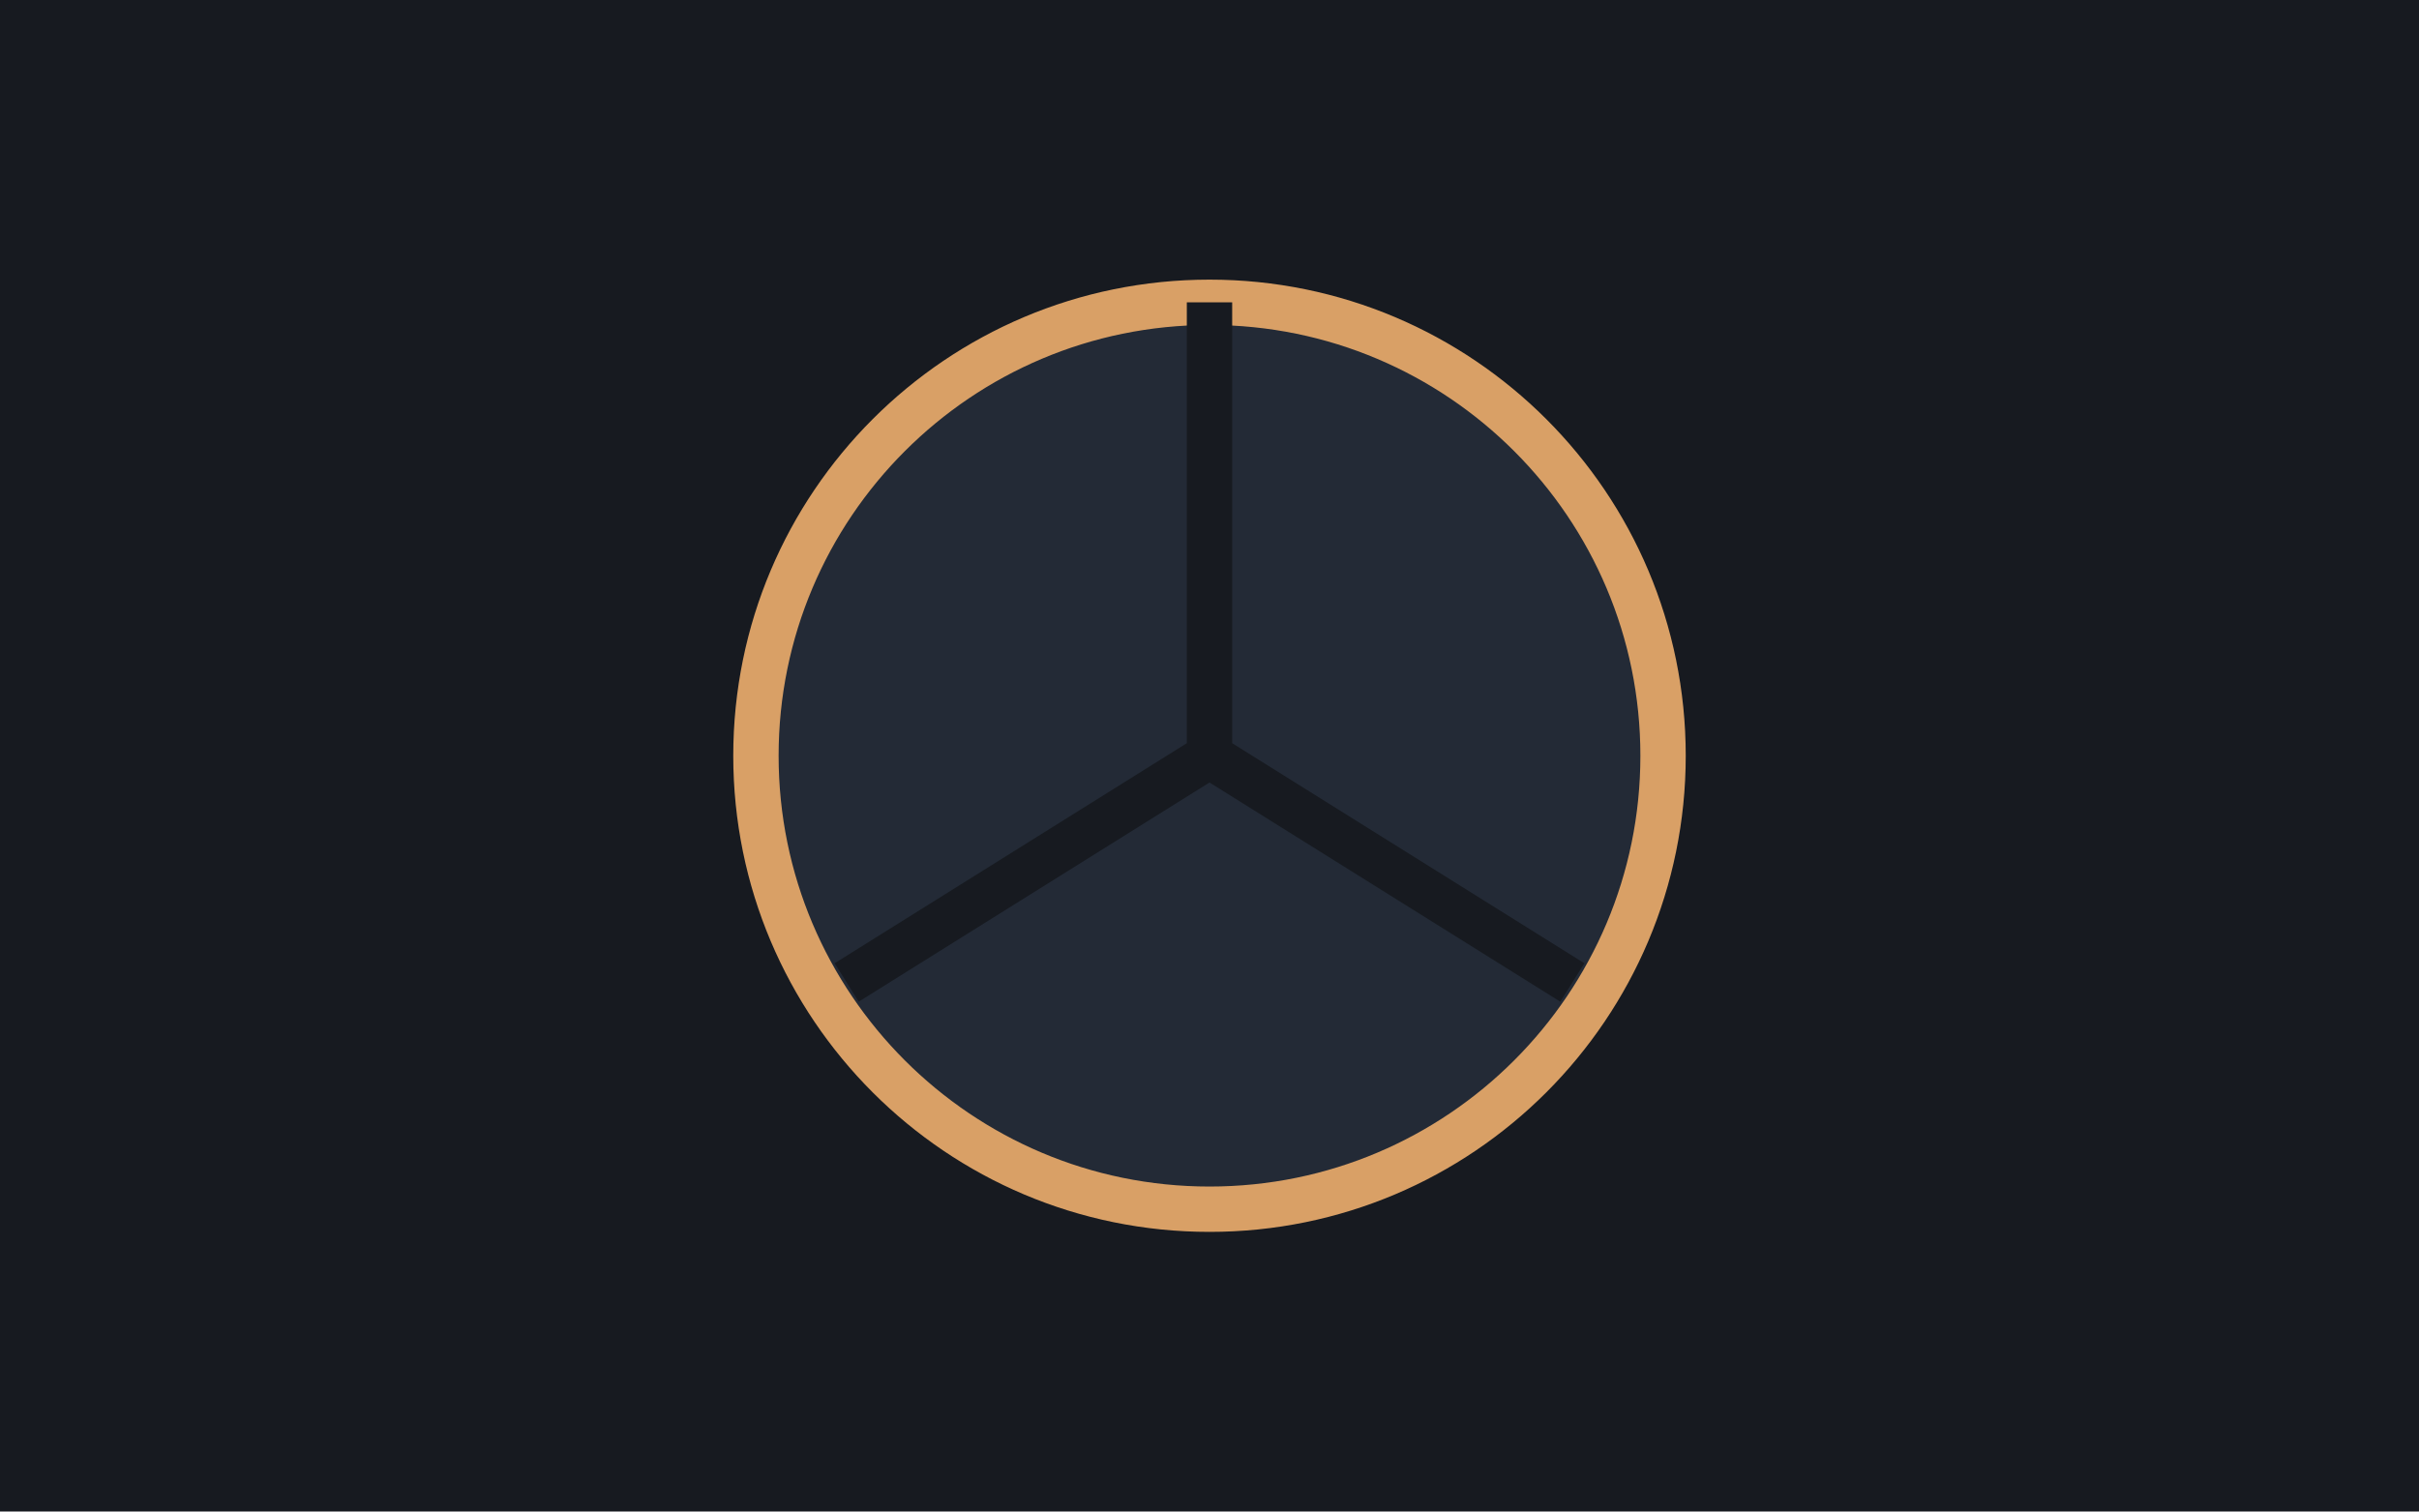
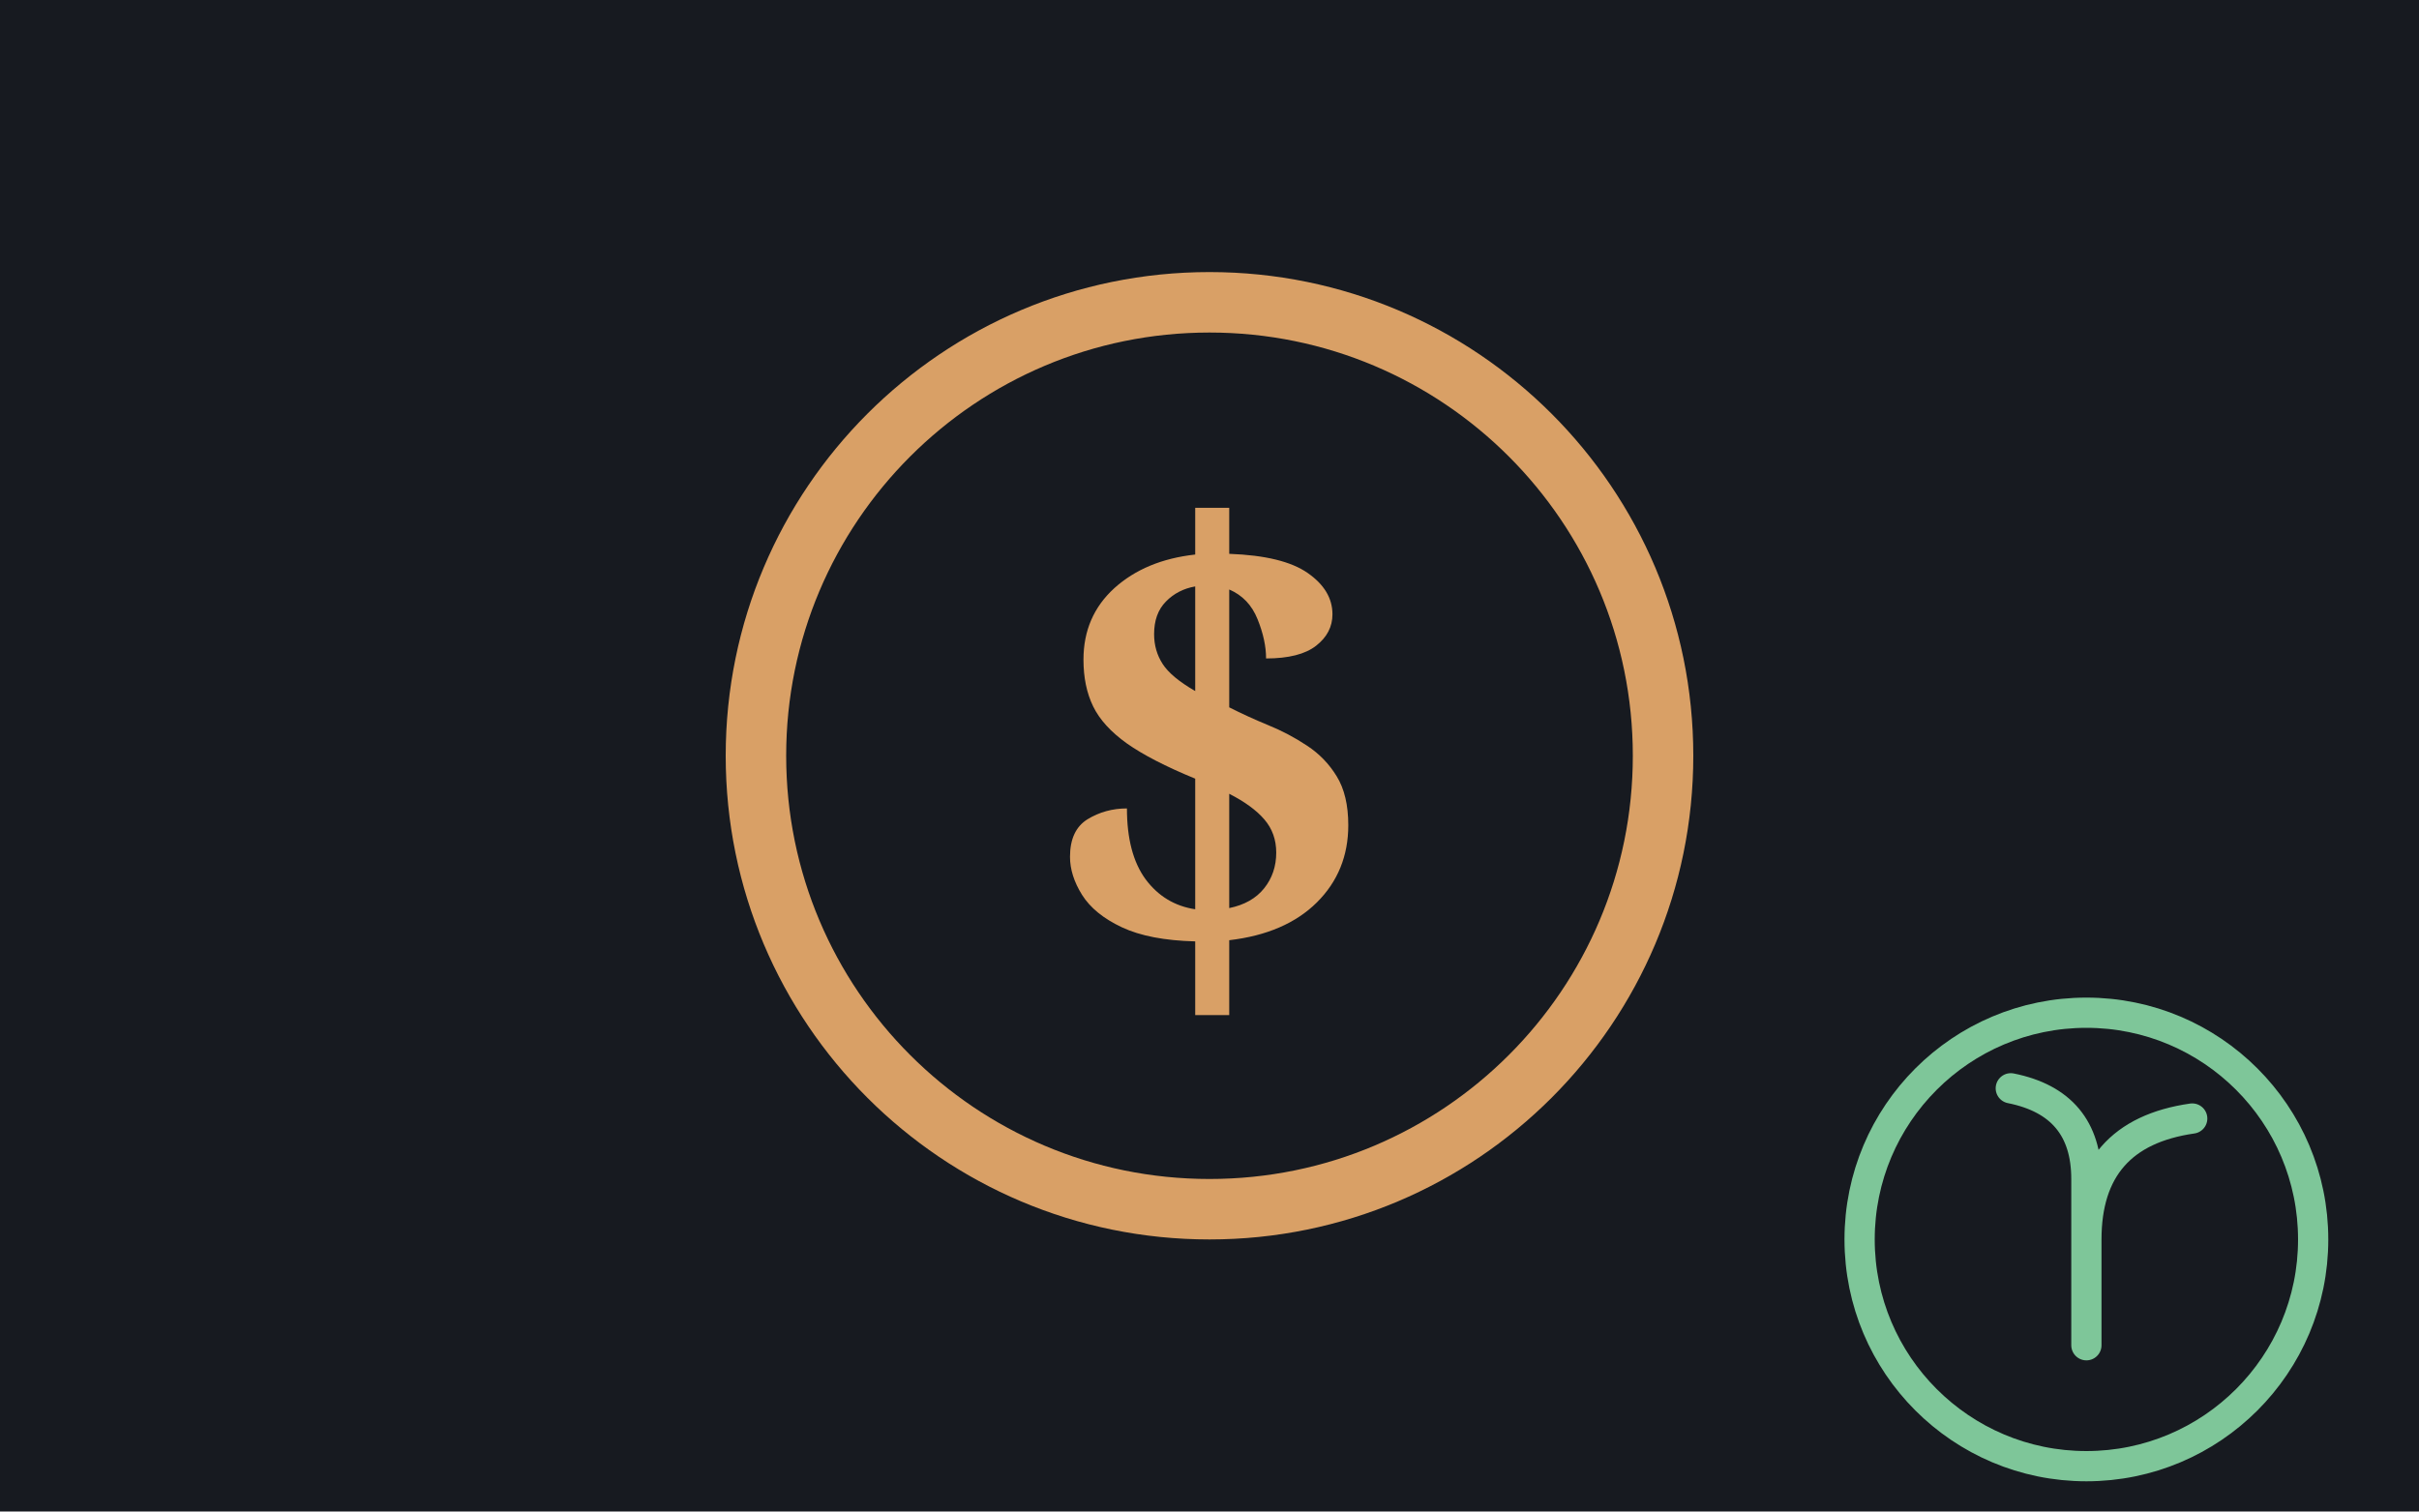
- <svg xmlns="http://www.w3.org/2000/svg" viewBox="0 0 160 100" width="160" height="100" role="img" aria-label="seedmoney: MSPLIT into shares, no penny lost">
+ <svg xmlns="http://www.w3.org/2000/svg" viewBox="0 0 160 100" width="160" height="100" role="img" aria-label="money seed: the money machine, seeded into reckoner">
  <rect width="160" height="100" fill="#171a20" />
-   <circle cx="80" cy="50" r="30" fill="#232a36" stroke="#d9a066" stroke-width="3" />
-   <path d="M80 50 L80 20 M80 50 L104 65 M80 50 L56 65" stroke="#171a20" stroke-width="3" />
+   <circle cx="80" cy="50" r="30" fill="none" stroke="#d9a066" stroke-width="4" />
+   <text x="80" y="64" fill="#d9a066" font-family="Georgia, serif" font-size="40" font-weight="bold" text-anchor="middle">$</text>
+   <circle cx="138" cy="82" r="15" fill="#171a20" stroke="#7ec699" stroke-width="2" />
+   <path d="M138 89 v-11 M138 82 q0 -7 7 -8 M138 78 q0 -5 -5 -6" stroke="#7ec699" stroke-width="2" fill="none" stroke-linecap="round" stroke-linejoin="round" />
</svg>
